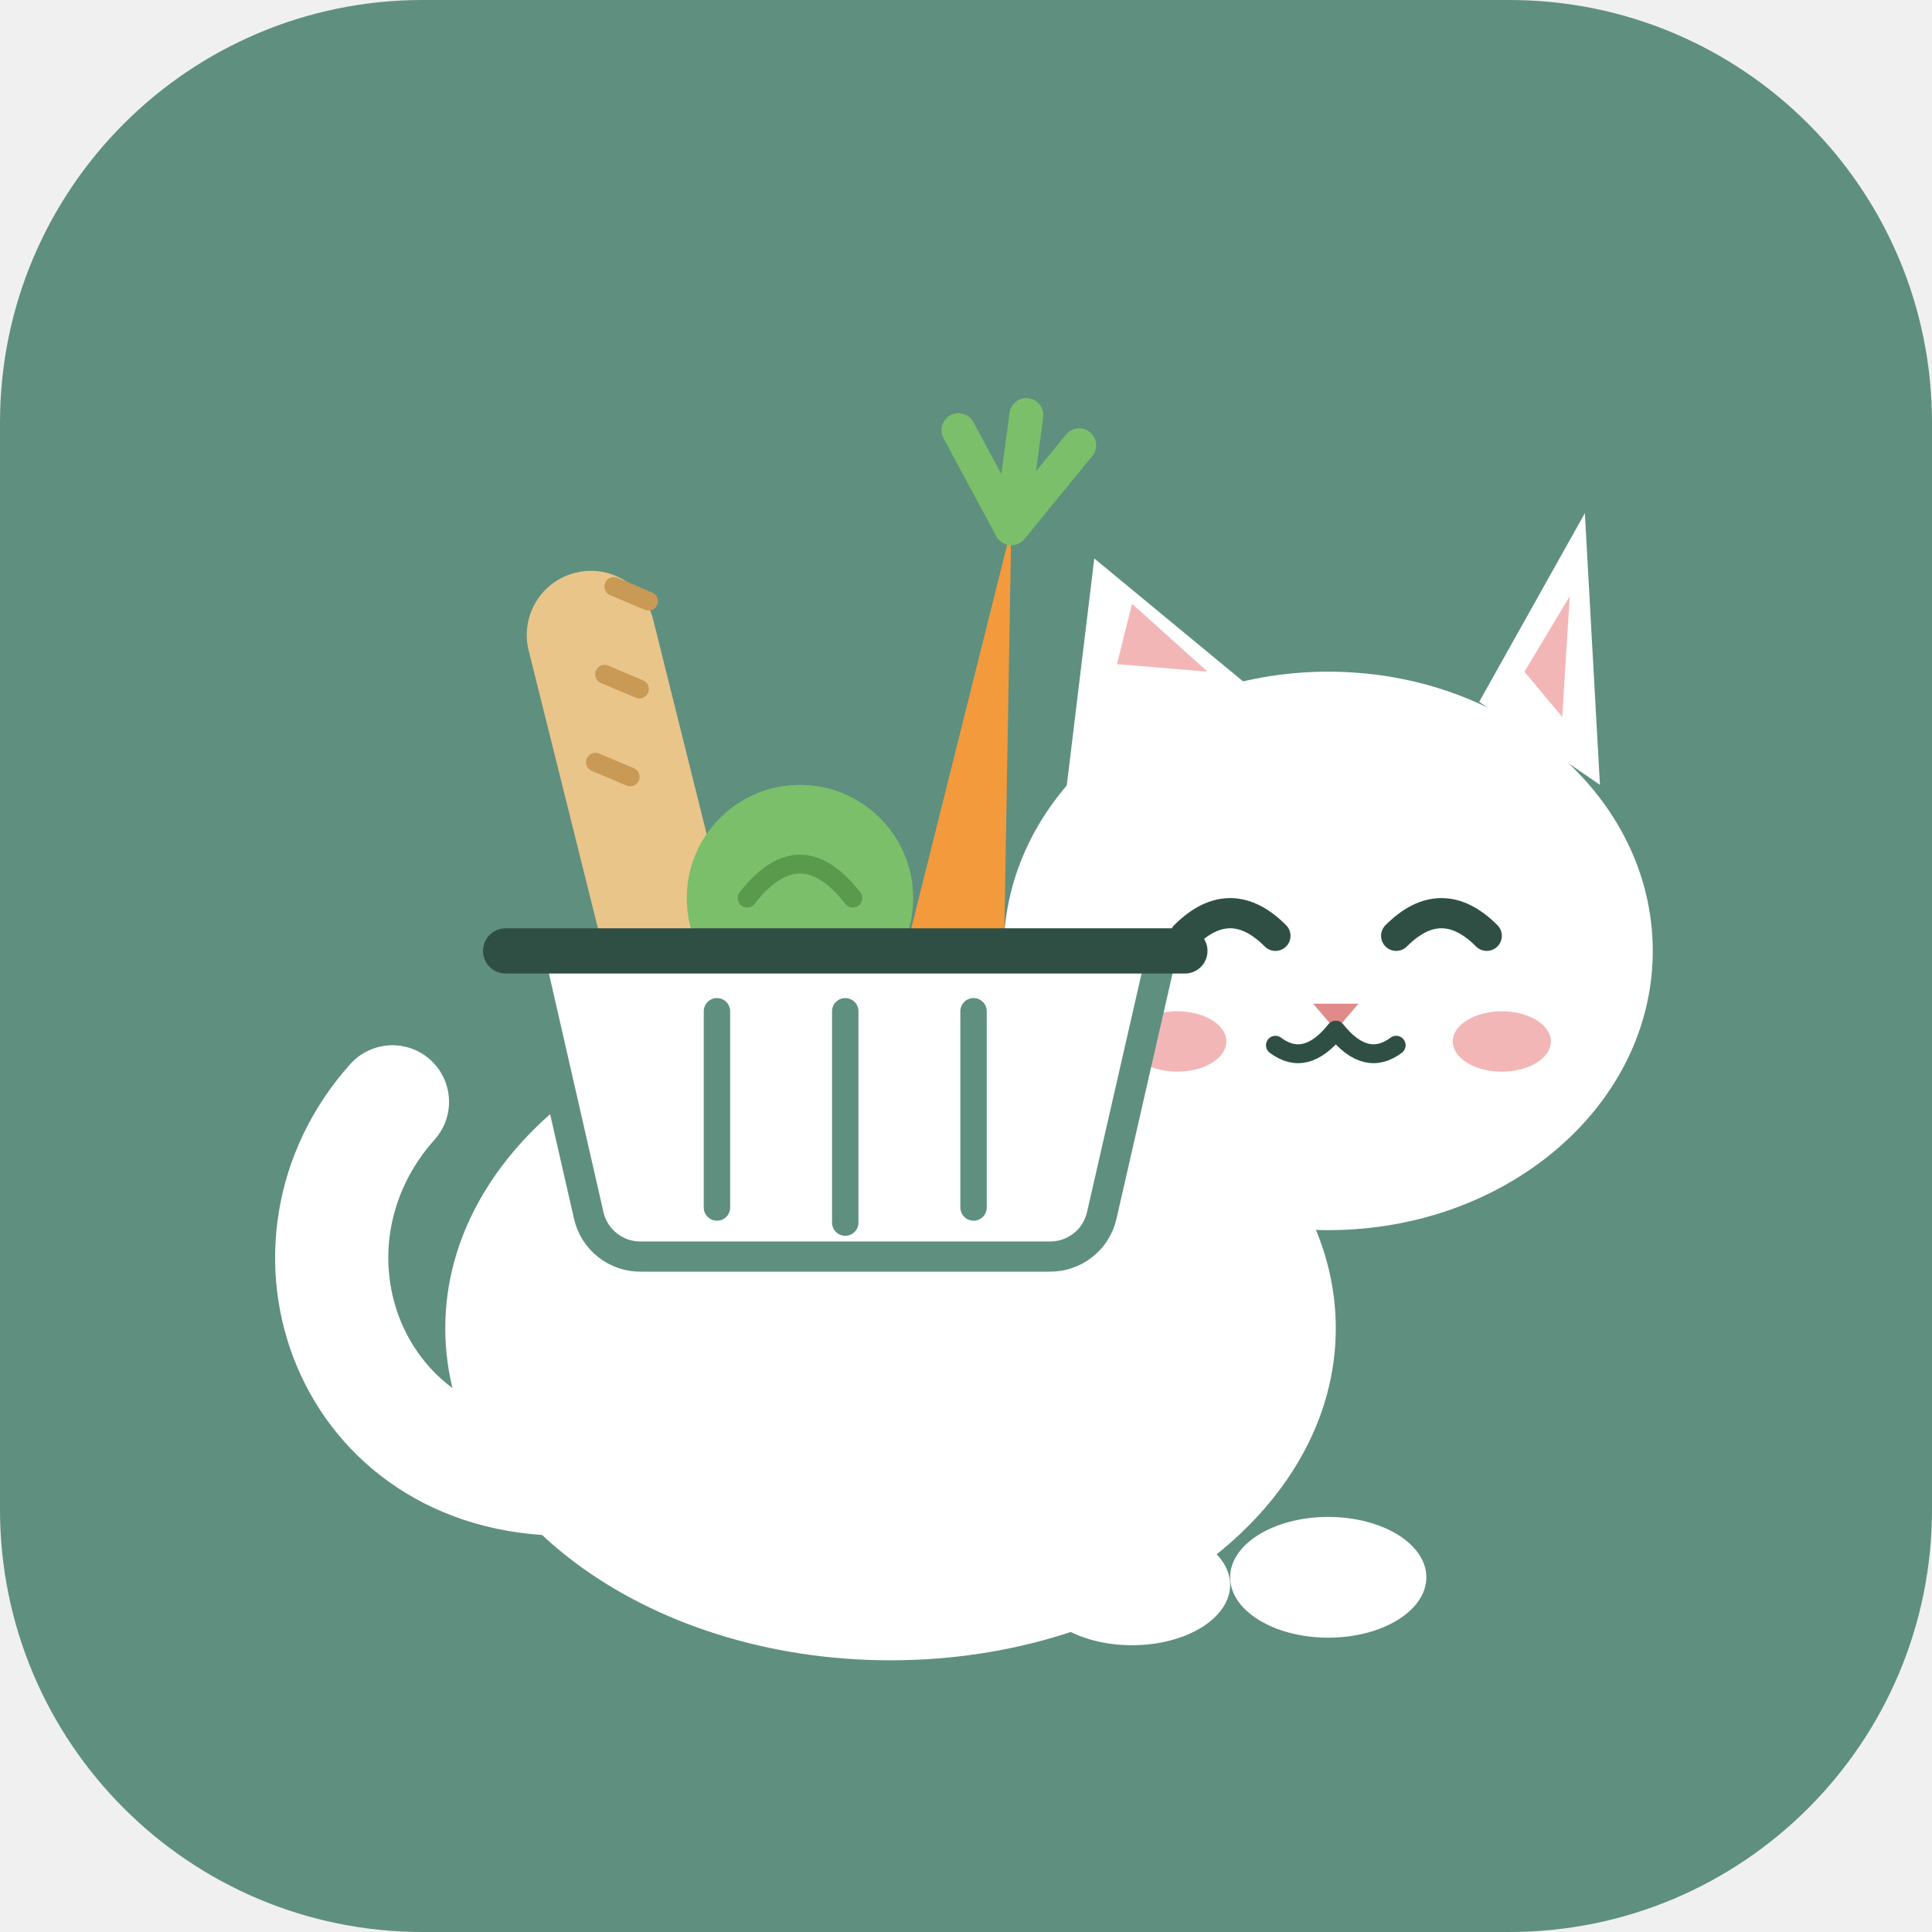
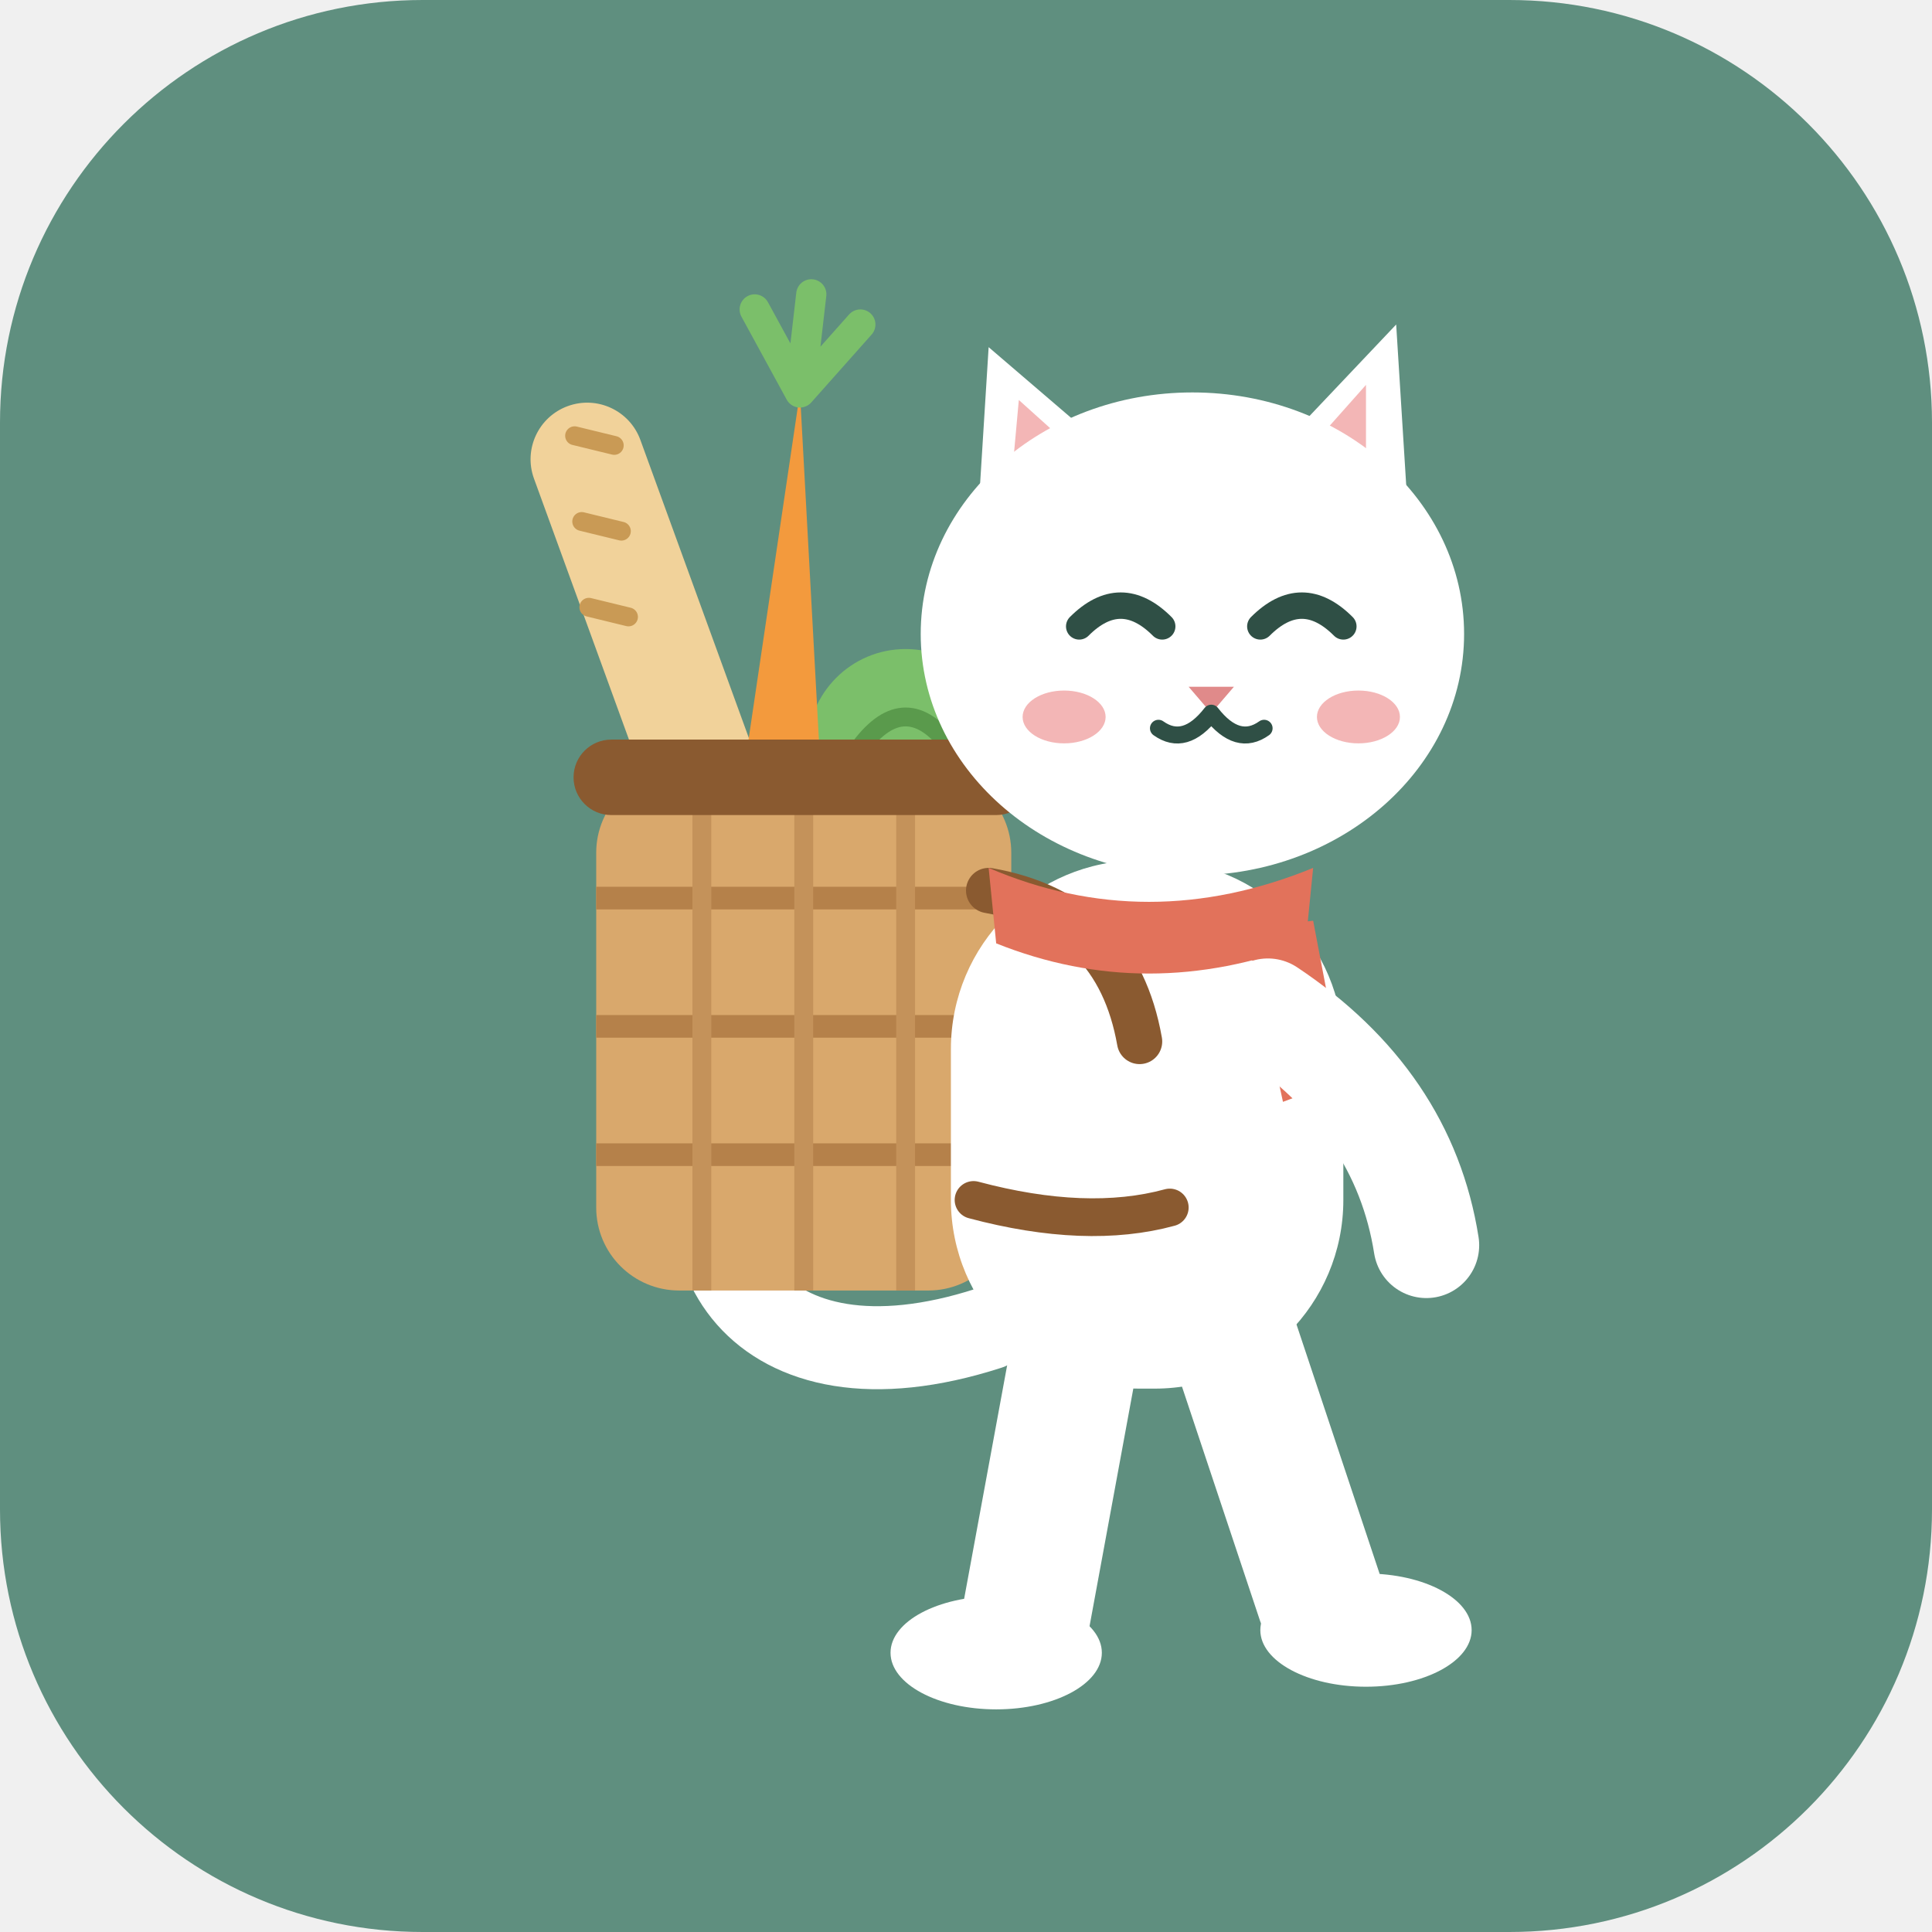
<svg xmlns="http://www.w3.org/2000/svg" viewBox="0 0 512 512">
  <rect width="512" height="512" rx="112" fill="#5f8f7f" />
-   <path d="M150 392 C 92 392, 70 330, 104 292" fill="none" stroke="#fff" stroke-width="30" stroke-linecap="round" />
-   <ellipse cx="236" cy="352" rx="118" ry="88" fill="#fff" />
-   <ellipse cx="300" cy="420" rx="26" ry="16" fill="#fff" />
-   <ellipse cx="352" cy="418" rx="26" ry="16" fill="#fff" />
-   <path d="M282 214 L290 148 L336 186 Z" fill="#fff" />
-   <path d="M392 186 L420 136 L424 208 Z" fill="#fff" />
-   <path d="M296 176 L300 160 L320 178 Z" fill="#f3b6b6" />
-   <path d="M404 178 L416 158 L414 190 Z" fill="#f3b6b6" />
-   <ellipse cx="352" cy="252" rx="86" ry="74" fill="#fff" />
-   <path d="M314 248 q12 -12 24 0" fill="none" stroke="#2f4f45" stroke-width="8" stroke-linecap="round" />
-   <path d="M370 248 q12 -12 24 0" fill="none" stroke="#2f4f45" stroke-width="8" stroke-linecap="round" />
-   <ellipse cx="312" cy="276" rx="13" ry="8" fill="#f3b6b6" />
-   <ellipse cx="398" cy="276" rx="13" ry="8" fill="#f3b6b6" />
-   <path d="M348 266 h12 l-6 7 z" fill="#e08a8a" />
-   <path d="M354 273 q-8 10 -16 4 M354 273 q8 10 16 4" fill="none" stroke="#2f4f45" stroke-width="5" stroke-linecap="round" />
-   <rect x="150" y="150" width="34" height="120" rx="17" transform="rotate(-14 167 210)" fill="#e9c58a" />
-   <path d="M176 156 l8 6 M168 178 l8 6 M160 200 l8 6" stroke="#c99a55" stroke-width="5" stroke-linecap="round" transform="rotate(-14 167 210)" />
-   <circle cx="212" cy="238" r="30" fill="#7bbf6a" />
-   <path d="M198 238 q14 -18 28 0" fill="none" stroke="#5a9a4c" stroke-width="5" stroke-linecap="round" />
-   <path d="M240 252 L268 140 L266 256 Z" fill="#f39a3d" />
-   <path d="M268 140 l-14 -26 M268 140 l4 -30 M268 140 l18 -22" stroke="#7bbf6a" stroke-width="9" stroke-linecap="round" />
-   <path d="M140 252 h168 l-16 70 a14 14 0 0 1 -14 11 H170 a14 14 0 0 1 -14 -11 z" fill="#fff" stroke="#5f8f7f" stroke-width="8" stroke-linejoin="round" />
-   <path d="M134 252 h180" stroke="#2f4f45" stroke-width="12" stroke-linecap="round" />
-   <path d="M190 268 v52 M224 268 v56 M258 268 v52" stroke="#5f8f7f" stroke-width="7" stroke-linecap="round" />
+   <path d="M262 352 C 200 372, 176 330, 196 292" fill="none" stroke="#fff" stroke-width="22" stroke-linecap="round" />
+   <rect x="156" y="104" width="30" height="120" rx="15" transform="rotate(-20 171 164)" fill="#f1d29a" />
+   <path d="M170 112 l9 6 M164 134 l9 6 M158 156 l9 6" stroke="#c99a55" stroke-width="5" stroke-linecap="round" transform="rotate(-20 171 164)" />
+   <circle cx="240" cy="198" r="26" fill="#7bbf6a" />
+   <path d="M228 198 q12 -16 24 0" fill="none" stroke="#5a9a4c" stroke-width="5" stroke-linecap="round" />
+   <path d="M196 212 L212 104 L218 214 Z" fill="#f39a3d" />
+   <path d="M212 104 l-12 -22 M212 104 l3 -26 M212 104 l16 -18" stroke="#7bbf6a" stroke-width="8" stroke-linecap="round" />
+   <rect x="158" y="204" width="110" height="138" rx="22" fill="#d9a86c" />
+   <path d="M158 238 h110 M158 272 h110 M158 306 h110" stroke="#b5814a" stroke-width="6" />
+   <path d="M186 204 v138 M213 204 v138 M240 204 v138" stroke="#c4925a" stroke-width="5" />
+   <rect x="152" y="196" width="122" height="20" rx="10" fill="#8a5a30" />
+   <path d="M286 352 L272 428" stroke="#fff" stroke-width="34" stroke-linecap="round" />
+   <path d="M326 352 L350 424" stroke="#fff" stroke-width="34" stroke-linecap="round" />
+   <ellipse cx="264" cy="438" rx="28" ry="15" fill="#fff" />
+   <ellipse cx="362" cy="432" rx="28" ry="15" fill="#fff" />
+   <rect x="252" y="228" width="104" height="140" rx="50" fill="#fff" />
+   <path d="M262 236 q34 6 40 40" fill="none" stroke="#8a5a30" stroke-width="12" stroke-linecap="round" />
+   <path d="M258 318 q30 8 52 2" fill="none" stroke="#8a5a30" stroke-width="10" stroke-linecap="round" />
+   <path d="M262 230 q42 18 86 0 l-2 20 q-42 16 -82 0 z" fill="#e2725b" />
+   <path d="M330 246 l10 46 l16 -6 l-8 -42 z" fill="#e2725b" />
+   <path d="M336 268 Q 372 292 378 330" fill="none" stroke="#fff" stroke-width="28" stroke-linecap="round" />
+   <path d="M258 156 L262 92 L304 128 Z" fill="#fff" />
+   <path d="M334 124 L370 86 L374 150 Z" fill="#fff" />
+   <path d="M268 128 L270 106 L290 124 Z" fill="#f3b6b6" />
+   <path d="M346 120 L362 102 L362 132 Z" fill="#f3b6b6" />
+   <ellipse cx="316" cy="168" rx="72" ry="64" fill="#fff" />
+   <path d="M286 166 q11 -11 22 0" fill="none" stroke="#2f4f45" stroke-width="7" stroke-linecap="round" />
+   <path d="M334 166 q11 -11 22 0" fill="none" stroke="#2f4f45" stroke-width="7" stroke-linecap="round" />
+   <ellipse cx="282" cy="190" rx="11" ry="7" fill="#f3b6b6" />
+   <ellipse cx="360" cy="190" rx="11" ry="7" fill="#f3b6b6" />
+   <path d="M315 182 h12 l-6 7 z" fill="#e08a8a" />
+   <path d="M321 189 q-7 9 -14 4 M321 189 q7 9 14 4" fill="none" stroke="#2f4f45" stroke-width="4.5" stroke-linecap="round" />
</svg>
